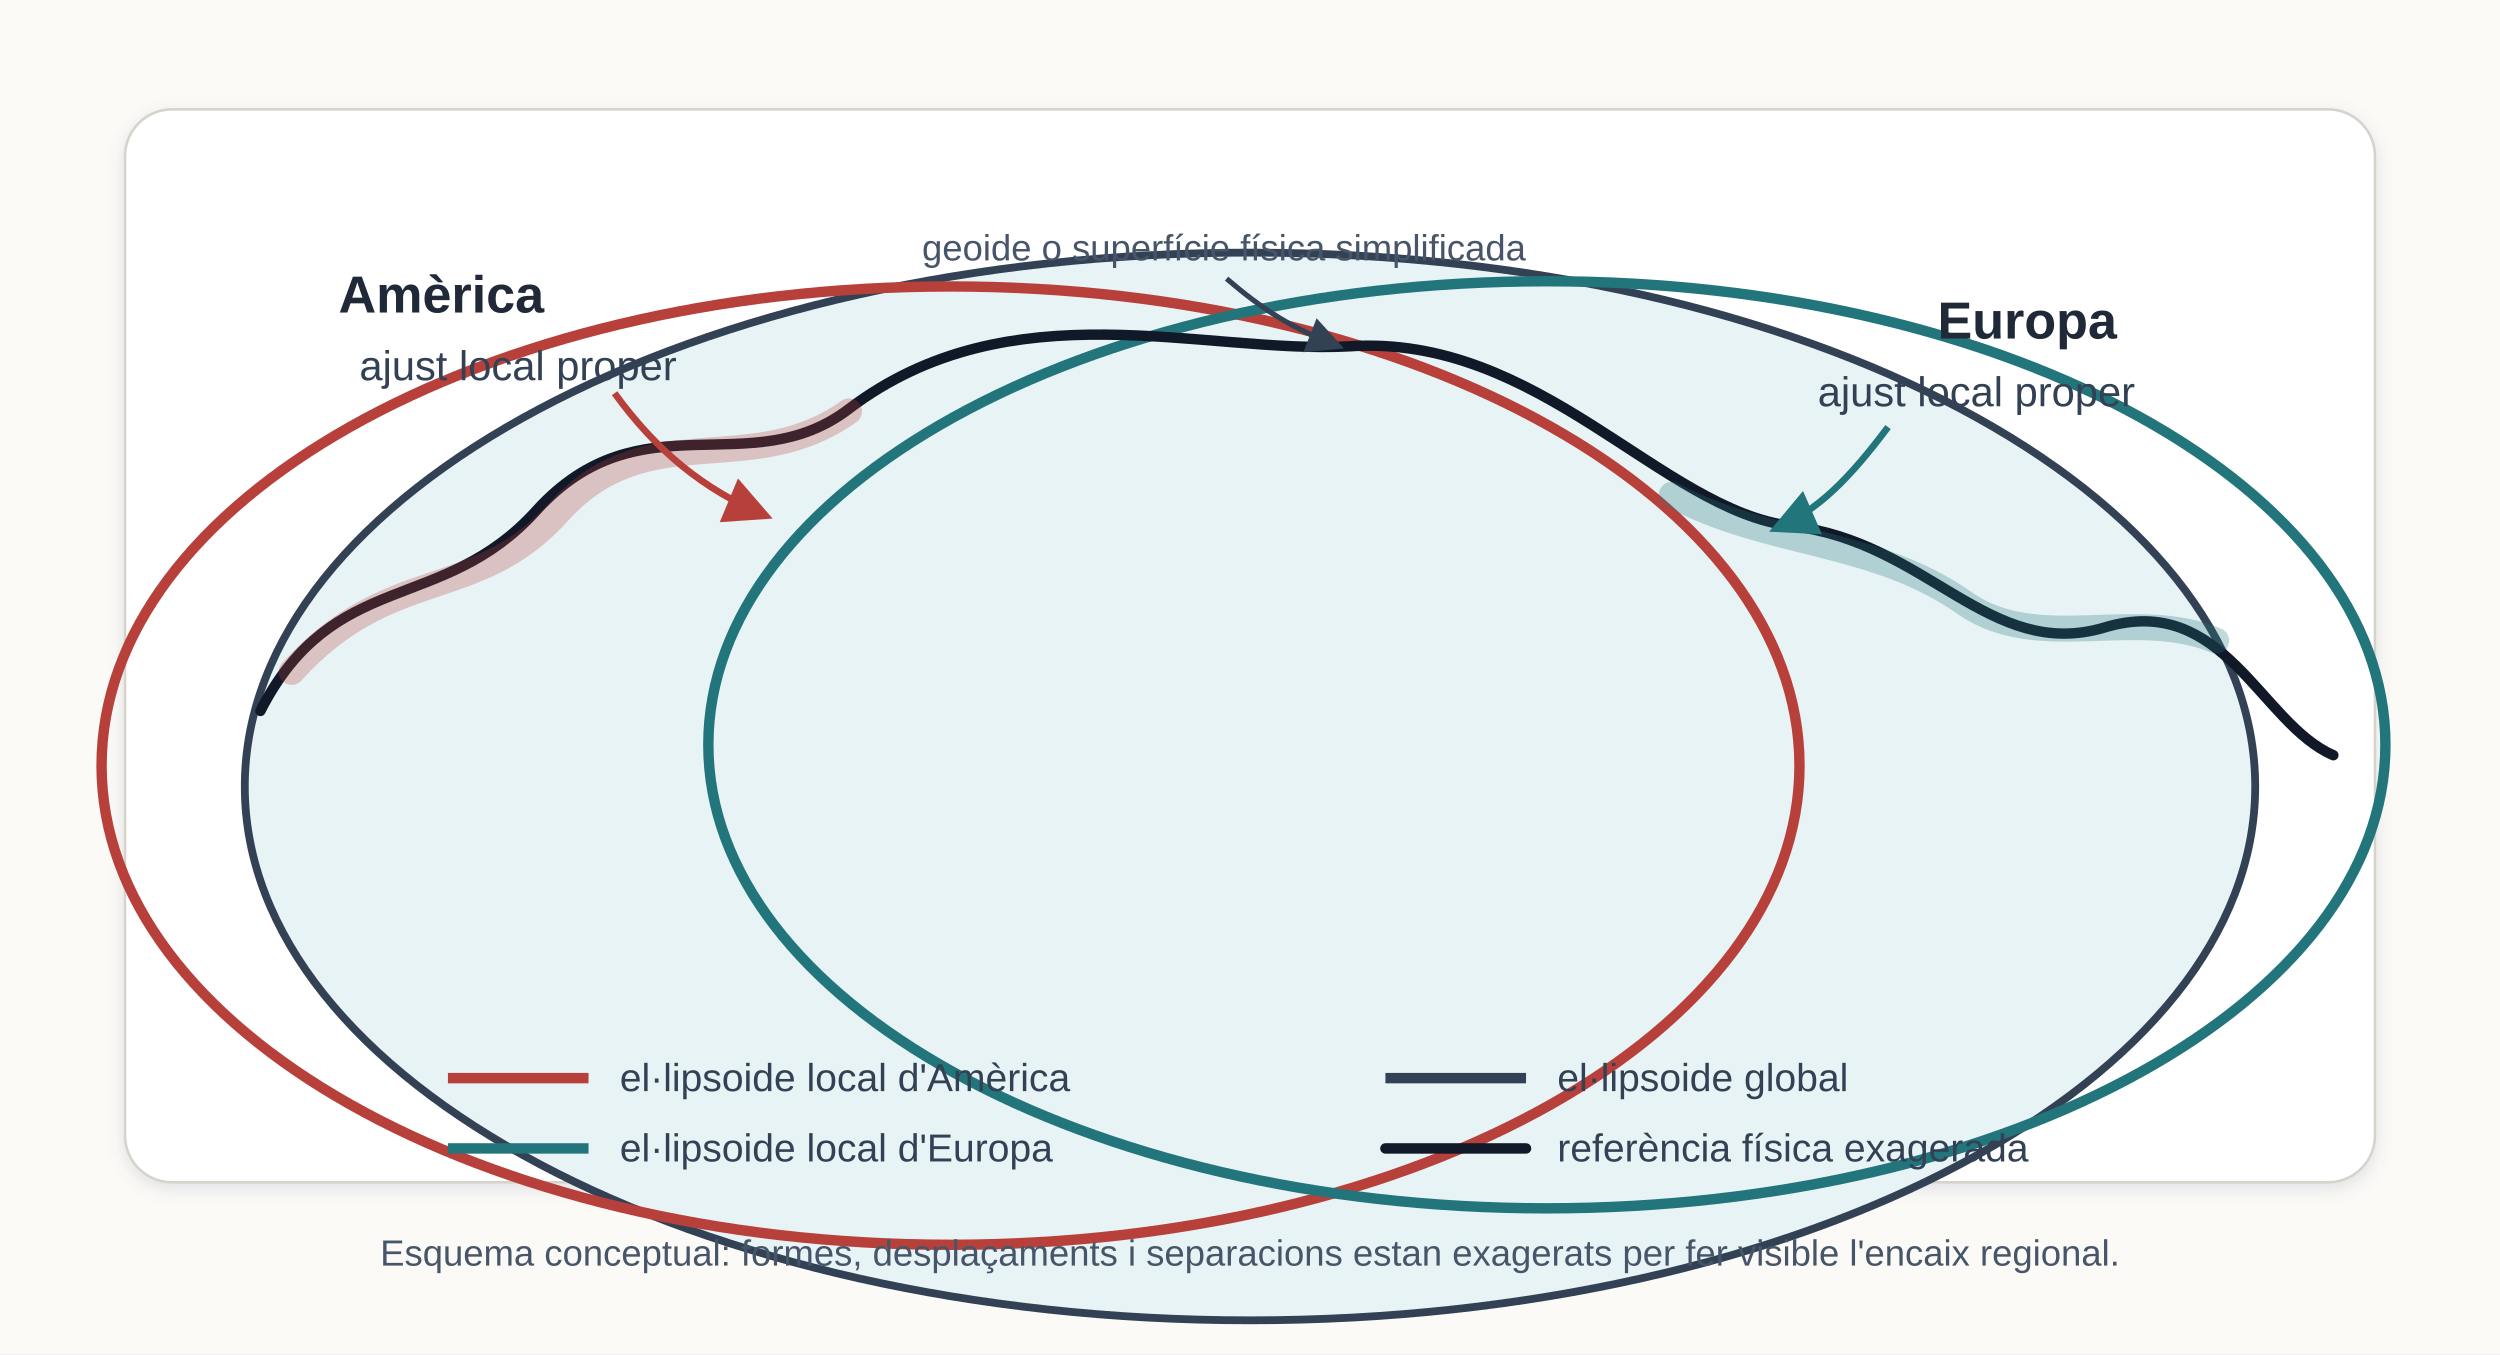
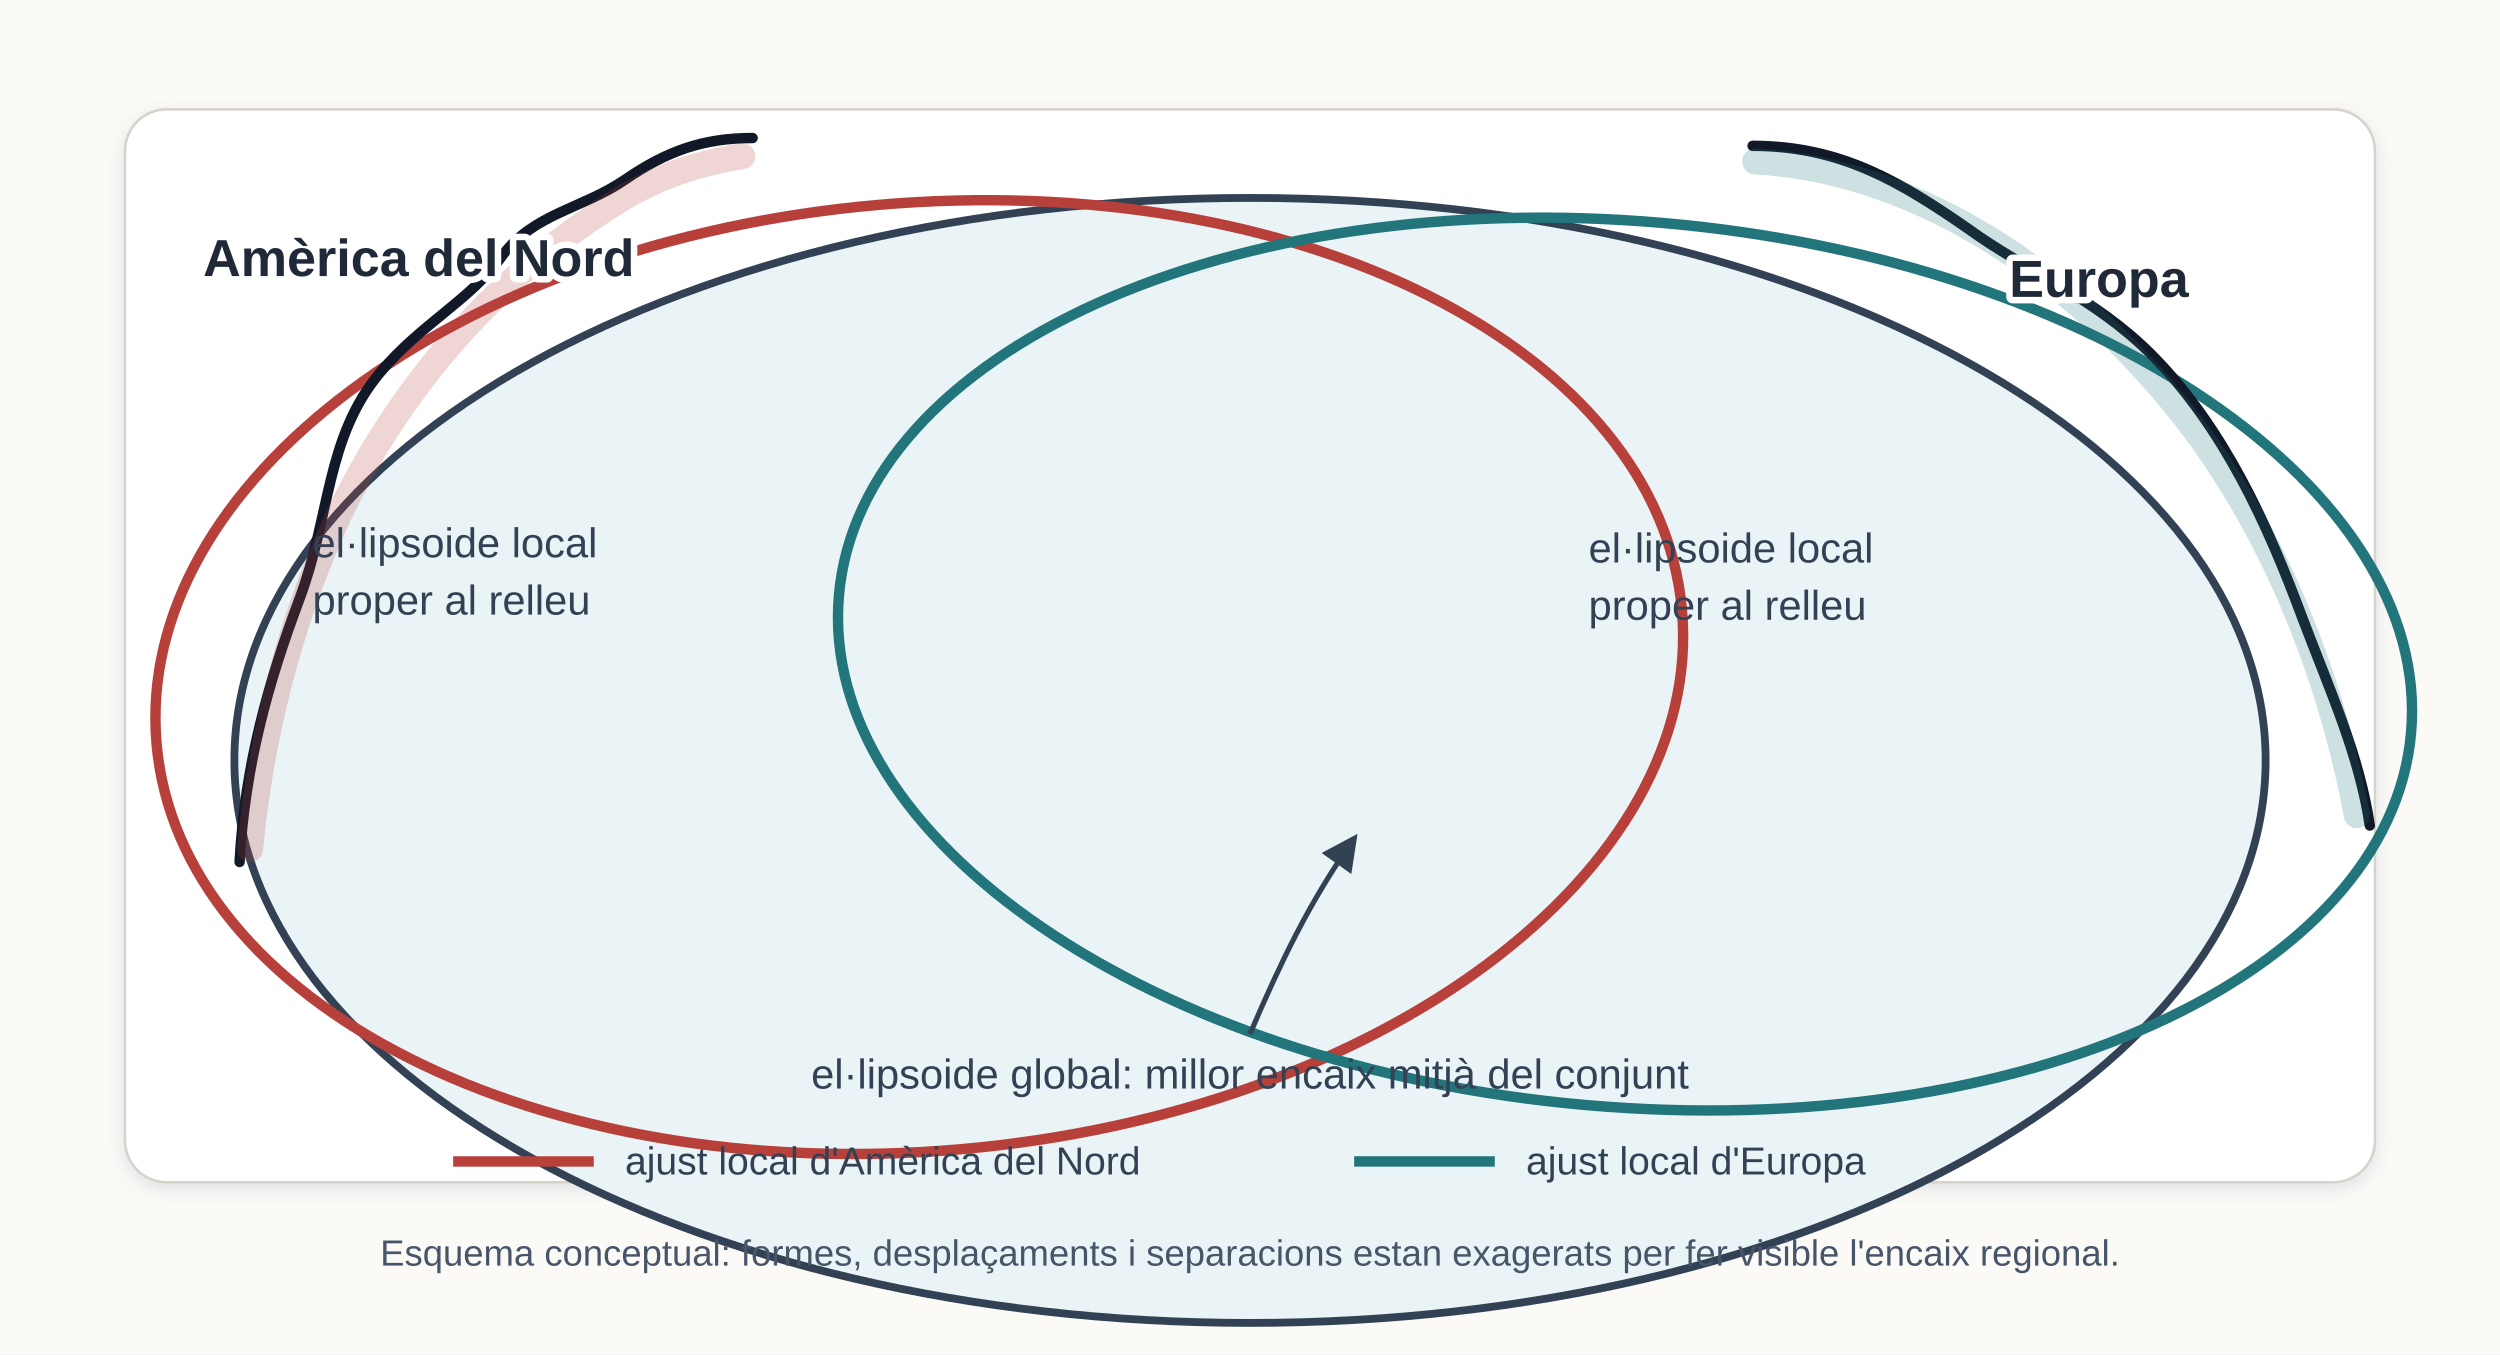
<svg xmlns="http://www.w3.org/2000/svg" width="960" height="520" viewBox="0 0 960 520" role="img" aria-labelledby="title desc">
  <defs>
    <marker id="arrow-slate" viewBox="0 0 10 10" refX="8.4" refY="5" markerWidth="7" markerHeight="7" orient="auto-start-reverse">
      <path d="M 0 0 L 10 5 L 0 10 z" fill="#334155" />
    </marker>
    <marker id="arrow-red" viewBox="0 0 10 10" refX="8.4" refY="5" markerWidth="7" markerHeight="7" orient="auto-start-reverse">
      <path d="M 0 0 L 10 5 L 0 10 z" fill="#b8403b" />
    </marker>
    <marker id="arrow-teal" viewBox="0 0 10 10" refX="8.4" refY="5" markerWidth="7" markerHeight="7" orient="auto-start-reverse">
      <path d="M 0 0 L 10 5 L 0 10 z" fill="#21757b" />
    </marker>
    <filter id="soft-shadow" x="-10%" y="-10%" width="120%" height="120%">
      <feDropShadow dx="0" dy="2" stdDeviation="3" flood-color="#64748b" flood-opacity="0.18" />
    </filter>
    <style>
-       .label { font: 700 20px Arial, Helvetica, sans-serif; fill: #1f2937; }
+       .label { font: 700 20px Arial, Helvetica, sans-serif; fill: #1f2937; paint-order: stroke; stroke: #ffffff; stroke-width: 5px; stroke-linejoin: round; }
      .small { font: 16px Arial, Helvetica, sans-serif; fill: #334155; }
      .tiny { font: 14px Arial, Helvetica, sans-serif; fill: #475569; }
      .legend { font: 15px Arial, Helvetica, sans-serif; fill: #334155; }
    </style>
  </defs>
  <rect width="960" height="520" fill="#fbfaf7" />
-   <rect x="48" y="42" width="864" height="412" rx="18" fill="#ffffff" stroke="#d6d3cb" filter="url(#soft-shadow)" />
+   <rect x="48" y="42" width="864" height="412" rx="16" fill="#ffffff" stroke="#d6d3cb" filter="url(#soft-shadow)" />
  <g transform="translate(0,8)">
-     <ellipse cx="480" cy="294" rx="386" ry="205" fill="#e8f3f6" stroke="#334155" stroke-width="3" />
-     <ellipse cx="365" cy="286" rx="326" ry="184" fill="none" stroke="#b8403b" stroke-width="4" />
-     <ellipse cx="594" cy="278" rx="322" ry="178" fill="none" stroke="#21757b" stroke-width="4" />
-     <path d="M 100 265              C 128 210, 170 228, 206 188              C 246 144, 288 178, 326 149              C 388 102, 462 128, 518 125              C 591 120, 638 188, 688 194              C 740 200, 764 246, 808 233              C 854 219, 868 270, 896 282" fill="none" stroke="#111827" stroke-width="4" stroke-linecap="round" />
-     <path d="M 112 250 C 150 208, 183 224, 215 188 C 249 151, 288 177, 326 150" fill="none" stroke="#b8403b" stroke-width="10" stroke-linecap="round" opacity="0.28" />
-     <path d="M 642 182 C 679 202, 720 199, 755 224 C 783 243, 820 225, 851 238" fill="none" stroke="#21757b" stroke-width="10" stroke-linecap="round" opacity="0.28" />
-     <text class="label" x="130" y="112">Amèrica</text>
-     <text class="label" x="744" y="122">Europa</text>
-     <text class="small" x="138" y="138">ajust local proper</text>
-     <text class="small" x="698" y="148">ajust local proper</text>
-     <path d="M 236 143 C 252 165, 270 180, 294 190" fill="none" stroke="#b8403b" stroke-width="2.6" marker-end="url(#arrow-red)" />
-     <path d="M 725 156 C 710 176, 698 188, 682 195" fill="none" stroke="#21757b" stroke-width="2.6" marker-end="url(#arrow-teal)" />
-     <text class="tiny" x="470" y="92" text-anchor="middle">geoide o superfície física simplificada</text>
-     <path d="M 471 99 C 485 111, 496 118, 514 125" fill="none" stroke="#334155" stroke-width="2" marker-end="url(#arrow-slate)" />
-     <path d="M 172 406 h54" stroke="#b8403b" stroke-width="4" />
-     <text class="legend" x="238" y="411">el·lipsoide local d'Amèrica</text>
-     <path d="M 172 433 h54" stroke="#21757b" stroke-width="4" />
-     <text class="legend" x="238" y="438">el·lipsoide local d'Europa</text>
-     <path d="M 532 406 h54" stroke="#334155" stroke-width="4" />
-     <text class="legend" x="598" y="411">el·lipsoide global</text>
-     <path d="M 532 433 h54" stroke="#111827" stroke-width="4" stroke-linecap="round" />
-     <text class="legend" x="598" y="438">referència física exagerada</text>
+     <ellipse cx="480" cy="284" rx="390" ry="216" fill="#eaf4f6" stroke="#334155" stroke-width="3" />
+     <ellipse cx="353" cy="252" rx="294" ry="182" transform="rotate(-5 353 252)" fill="none" stroke="#b8403b" stroke-width="4" />
+     <ellipse cx="624" cy="247" rx="303" ry="170" transform="rotate(5 624 247)" fill="none" stroke="#21757b" stroke-width="4" />
+     <path d="M 92 323              C 94 286, 103 254, 115 222              C 127 190, 125 160, 146 135              C 162 116, 181 107, 193 90              C 205 74, 224 72, 240 61              C 256 50, 270 45, 289 45" fill="none" stroke="#111827" stroke-width="4" stroke-linecap="round" />
+     <path d="M 673 48              C 707 48, 730 62, 756 80              C 778 96, 804 106, 826 128              C 854 156, 871 194, 884 229              C 895 258, 906 282, 910 309" fill="none" stroke="#111827" stroke-width="4" stroke-linecap="round" />
+     <path d="M 96 318              C 100 276, 111 231, 130 190              C 151 146, 185 102, 236 70              C 250 61, 266 55, 285 52" fill="none" stroke="#b8403b" stroke-width="10" stroke-linecap="round" opacity="0.22" />
+     <path d="M 674 54              C 732 57, 791 93, 835 147              C 872 192, 895 251, 905 305" fill="none" stroke="#21757b" stroke-width="10" stroke-linecap="round" opacity="0.22" />
+     <text class="label" x="78" y="98">Amèrica del Nord</text>
+     <text class="small" x="120" y="206">el·lipsoide local</text>
+     <text class="small" x="120" y="228">proper al relleu</text>
+     <text class="label" x="806" y="106" text-anchor="middle">Europa</text>
+     <text class="small" x="610" y="208">el·lipsoide local</text>
+     <text class="small" x="610" y="230">proper al relleu</text>
+     <text class="small" x="480" y="410" text-anchor="middle">el·lipsoide global: millor encaix mitjà del conjunt</text>
+     <path d="M 480 389 C 492 361, 503 338, 520 314" fill="none" stroke="#334155" stroke-width="2" marker-end="url(#arrow-slate)" />
+     <path d="M 174 438 h54" stroke="#b8403b" stroke-width="4" />
+     <text class="legend" x="240" y="443">ajust local d'Amèrica del Nord</text>
+     <path d="M 520 438 h54" stroke="#21757b" stroke-width="4" />
+     <text class="legend" x="586" y="443">ajust local d'Europa</text>
  </g>
  <text class="tiny" x="480" y="486" text-anchor="middle">Esquema conceptual: formes, desplaçaments i separacions estan exagerats per fer visible l'encaix regional.</text>
</svg>
